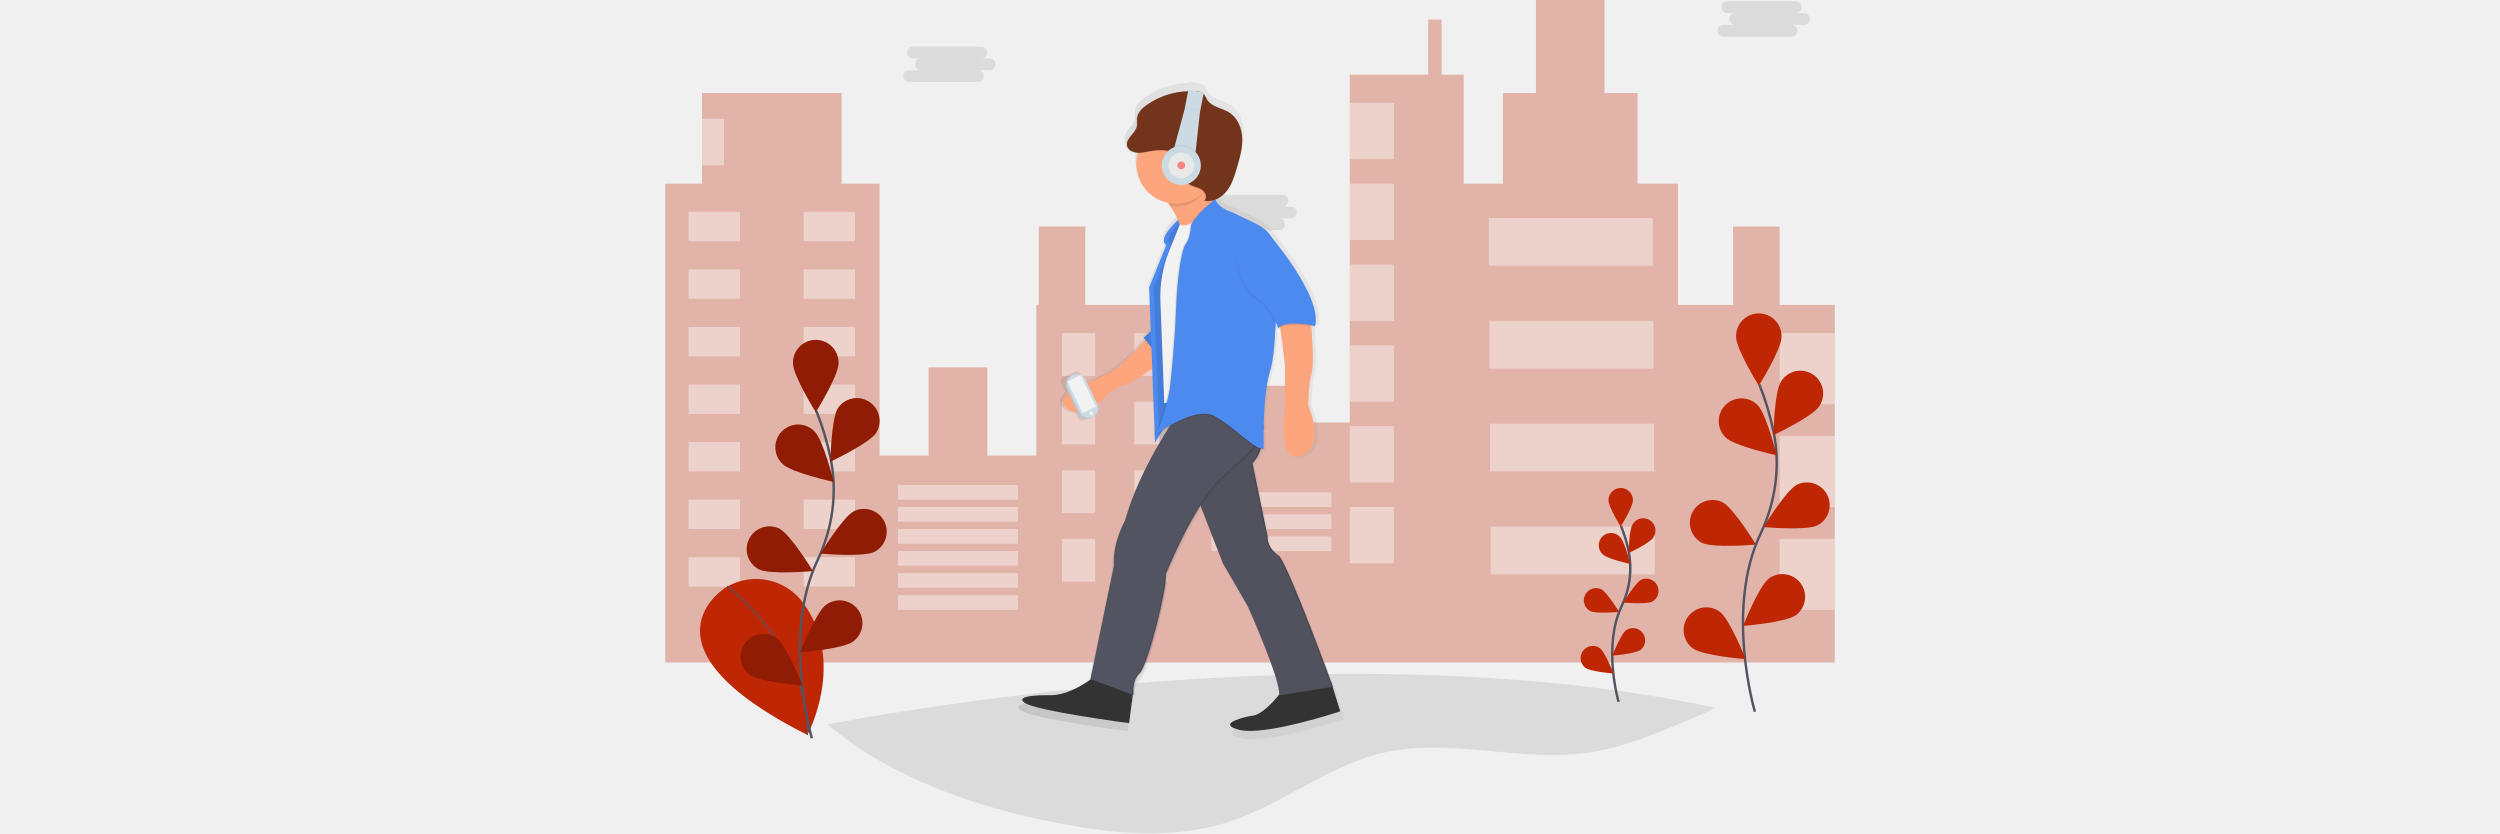
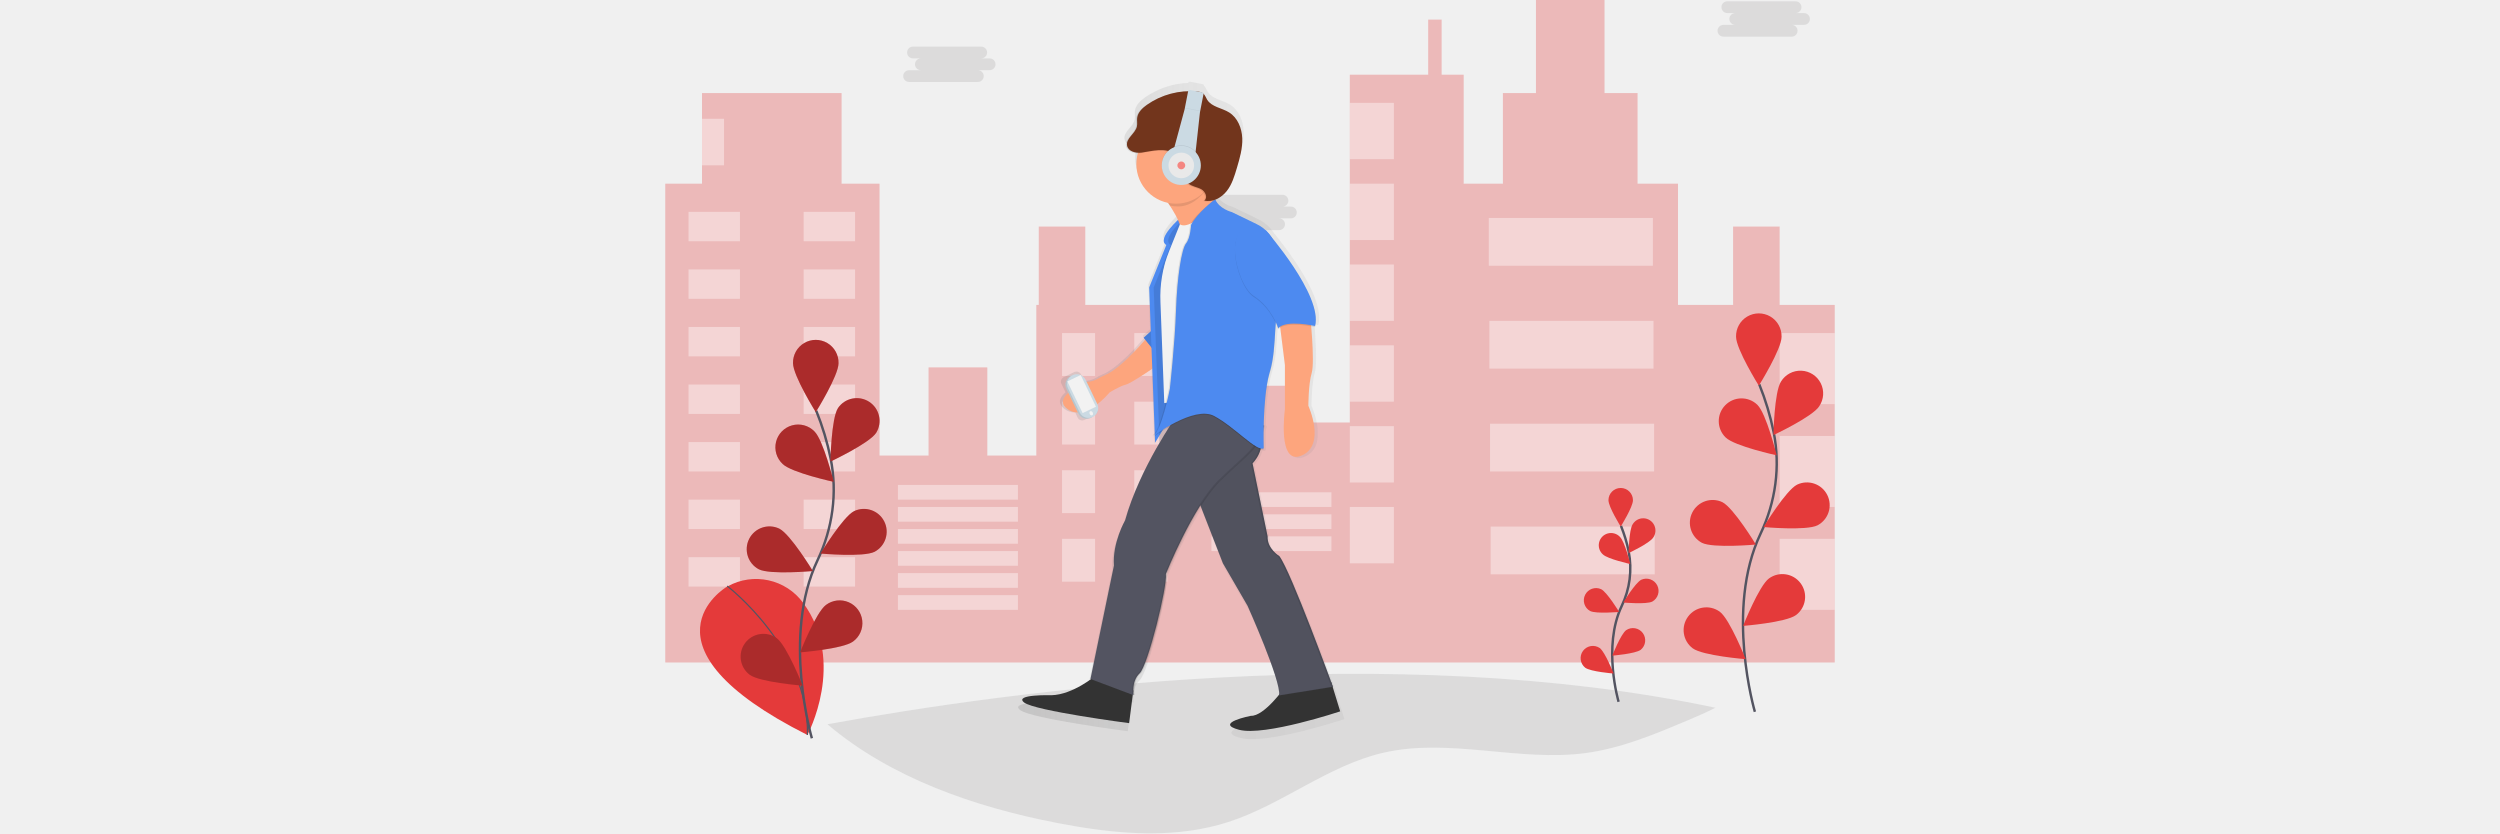
<svg xmlns="http://www.w3.org/2000/svg" xmlns:xlink="http://www.w3.org/1999/xlink" id="a1e1094a-0c8c-49ef-9e46-7b691cb0c375" data-name="Layer 1" width="150" height="50" viewBox="0 0 955 680.5">
  <defs>
    <linearGradient id="24f03e8c-5c7e-4fae-8483-b5d808403054" x1="410.65" y1="444.9" x2="677" y2="444.9" gradientUnits="userSpaceOnUse">
      <stop offset="0" stop-color="gray" stop-opacity="0.25" />
      <stop offset="0.54" stop-color="gray" stop-opacity="0.12" />
      <stop offset="1" stop-color="gray" stop-opacity="0.1" />
    </linearGradient>
    <linearGradient id="00c9c3cb-352a-4ad1-9ec3-c89fe8d1d33c" x1="518.88" y1="466.38" x2="520.07" y2="466.38" xlink:href="#24f03e8c-5c7e-4fae-8483-b5d808403054" />
    <linearGradient id="120917fe-dde0-4ef5-b791-4b8cdc7eaea0" x1="519.81" y1="467.31" x2="521.01" y2="467.31" xlink:href="#24f03e8c-5c7e-4fae-8483-b5d808403054" />
    <linearGradient id="d6588c0b-28b1-4044-81f0-862b52dadcf0" x1="519.81" y1="466.38" x2="521.01" y2="466.38" xlink:href="#24f03e8c-5c7e-4fae-8483-b5d808403054" />
  </defs>
  <path d="M-10.73,747.34" transform="translate(-122.5 -109.75)" fill="none" stroke="#535461" stroke-miterlimit="10" stroke-width="2" />
  <path d="M980.07,687.7c-7.12,3.67-14.58,6.84-21.94,10-27.19,11.48-54.79,23.06-84,27C819.27,732,762.66,712,708.76,724.48c-45.15,10.42-82.49,42.35-126.6,56.57-20.51,6.61-41.85,9.2-63.38,9.2H516q-4-.05-7.94-.2c-21.83-.82-43.75-4.05-65.15-8.18-67.57-13-136.34-36.83-188-80.7C405.33,673.69,715.18,631.51,980.07,687.7Z" transform="translate(-122.5 -109.75)" fill="#252223" opacity="0.1" />
-   <polygon points="910 249 910 185 872 185 872 249 827 249 827 150 794 150 794 76 767 76 767 0 711 0 711 76 684 76 684 150 652 150 652 61 634 61 634 16 623 16 623 61 559 61 559 345 510 345 510 315 480 315 480 345 431 345 431 249 343 249 343 185 305 185 305 249 303 249 303 372 263 372 263 300 215 300 215 372 175 372 175 150 144 150 144 76 30 76 30 150 0 150 0 541 175 541 303 541 431 541 559 541 652 541 827 541 955 541 955 249 910 249" fill="#bf2604" opacity="0.3" />
+   <polygon points="910 249 910 185 872 185 872 249 827 249 827 150 794 150 794 76 767 76 767 0 711 0 711 76 684 76 684 150 652 150 652 61 634 61 634 16 623 16 623 61 559 61 559 345 510 345 510 315 480 315 480 345 431 345 431 249 343 249 343 185 305 185 305 249 303 249 303 372 263 372 263 300 215 300 215 372 175 372 175 150 144 150 144 76 30 76 30 150 0 150 0 541 175 541 303 541 431 541 559 541 652 541 827 541 955 541 955 249 910 249" fill="#E43A3A" opacity="0.3" />
  <rect x="19" y="173" width="42" height="24" fill="#fff" opacity="0.4" />
  <rect x="235.5" y="282.75" width="42" height="24" transform="translate(390.5 479.75) rotate(-180)" fill="#fff" opacity="0.4" />
  <rect x="19" y="220" width="42" height="24" fill="#fff" opacity="0.4" />
  <rect x="235.5" y="329.75" width="42" height="24" transform="translate(390.5 573.75) rotate(-180)" fill="#fff" opacity="0.4" />
  <rect x="19" y="267" width="42" height="24" fill="#fff" opacity="0.4" />
  <rect x="235.5" y="376.75" width="42" height="24" transform="translate(390.5 667.75) rotate(-180)" fill="#fff" opacity="0.4" />
  <rect x="19" y="314" width="42" height="24" fill="#fff" opacity="0.4" />
  <rect x="235.5" y="423.75" width="42" height="24" transform="translate(390.5 761.75) rotate(-180)" fill="#fff" opacity="0.4" />
  <rect x="19" y="361" width="42" height="24" fill="#fff" opacity="0.4" />
  <rect x="235.5" y="470.75" width="42" height="24" transform="translate(390.5 855.75) rotate(-180)" fill="#fff" opacity="0.4" />
  <rect x="19" y="408" width="42" height="24" fill="#fff" opacity="0.4" />
  <rect x="235.5" y="517.75" width="42" height="24" transform="translate(390.5 949.75) rotate(-180)" fill="#fff" opacity="0.4" />
  <rect x="19" y="455" width="42" height="24" fill="#fff" opacity="0.4" />
  <rect x="235.5" y="564.75" width="42" height="24" transform="translate(390.5 1043.75) rotate(-180)" fill="#fff" opacity="0.4" />
  <rect x="190" y="396" width="98" height="12" fill="#fff" opacity="0.4" />
  <rect x="190" y="414" width="98" height="12" fill="#fff" opacity="0.4" />
  <rect x="190" y="432" width="98" height="12" fill="#fff" opacity="0.4" />
  <rect x="446" y="402" width="98" height="12" fill="#fff" opacity="0.4" />
  <rect x="446" y="420" width="98" height="12" fill="#fff" opacity="0.4" />
  <rect x="446" y="438" width="98" height="12" fill="#fff" opacity="0.4" />
  <rect x="190" y="450" width="98" height="12" fill="#fff" opacity="0.4" />
  <rect x="190" y="468" width="98" height="12" fill="#fff" opacity="0.4" />
  <rect x="190" y="486" width="98" height="12" fill="#fff" opacity="0.4" />
  <rect x="324" y="272" width="27" height="35" fill="#fff" opacity="0.4" />
  <rect x="505.5" y="381.75" width="27" height="35" transform="translate(915.5 688.75) rotate(-180)" fill="#fff" opacity="0.4" />
  <rect x="324" y="328" width="27" height="35" fill="#fff" opacity="0.4" />
  <rect x="505.5" y="437.75" width="27" height="35" transform="translate(915.5 800.75) rotate(-180)" fill="#fff" opacity="0.4" />
  <rect x="324" y="384" width="27" height="35" fill="#fff" opacity="0.4" />
  <rect x="505.5" y="493.75" width="27" height="35" transform="translate(915.5 912.75) rotate(-180)" fill="#fff" opacity="0.4" />
  <rect x="324" y="440" width="27" height="35" fill="#fff" opacity="0.4" />
  <rect x="505.5" y="549.75" width="27" height="35" transform="translate(915.5 1024.75) rotate(-180)" fill="#fff" opacity="0.4" />
  <rect x="559" y="84" width="36" height="46" fill="#fff" opacity="0.4" />
  <rect x="559" y="150" width="36" height="46" fill="#fff" opacity="0.4" />
  <rect x="559" y="216" width="36" height="46" fill="#fff" opacity="0.4" />
  <rect x="559" y="282" width="36" height="46" fill="#fff" opacity="0.4" />
  <rect x="559" y="348" width="36" height="46" fill="#fff" opacity="0.4" />
  <rect x="559" y="414" width="36" height="46" fill="#fff" opacity="0.4" />
  <rect x="672.5" y="178" width="134" height="39" fill="#fff" opacity="0.4" />
  <rect x="673" y="262" width="134" height="39" fill="#fff" opacity="0.4" />
  <rect x="673.5" y="346" width="134" height="39" fill="#fff" opacity="0.4" />
  <rect x="674" y="430" width="134" height="39" fill="#fff" opacity="0.4" />
  <rect x="30" y="97" width="18" height="38" fill="#fff" opacity="0.4" />
  <rect x="910" y="272" width="45" height="58" fill="#fff" opacity="0.4" />
  <rect x="910" y="356" width="45" height="58" fill="#fff" opacity="0.4" />
  <rect x="910" y="440" width="45" height="58" fill="#fff" opacity="0.4" />
-   <path d="M172.17,589.3S93.44,636.8,238.57,709.93c0,0,32-59.36-3.38-107.76a47.66,47.66,0,0,0-61.83-13.55Z" transform="translate(-122.5 -109.75)" fill="#bf2604" />
+   <path d="M172.17,589.3S93.44,636.8,238.57,709.93c0,0,32-59.36-3.38-107.76a47.66,47.66,0,0,0-61.83-13.55Z" transform="translate(-122.5 -109.75)" fill="#E43A3A" />
  <path d="M173.08,588.3s67.37,51.55,65.49,121.63" transform="translate(-122.5 -109.75)" fill="none" stroke="#535461" stroke-miterlimit="10" />
  <path d="M242.23,712.63s-24.67-83.76,4.63-145.41c12.3-25.87,16.38-54.92,10.7-83a222.5,222.5,0,0,0-11.75-39" transform="translate(-122.5 -109.75)" fill="none" stroke="#535461" stroke-miterlimit="10" stroke-width="2" />
-   <path d="M264,406.31c0,10.27-18.59,40-18.59,40s-18.59-29.77-18.59-40a18.59,18.59,0,1,1,37.17,0Z" transform="translate(-122.5 -109.75)" fill="#bf2604" />
-   <path d="M294.76,463.17c-5.58,8.62-37.36,23.5-37.36,23.5s.58-35.09,6.16-43.71a18.59,18.59,0,0,1,31.2,20.2Z" transform="translate(-122.5 -109.75)" fill="#bf2604" />
-   <path d="M293.41,560.34c-9.17,4.62-44.11,1.43-44.11,1.43s18.21-30,27.38-34.62a18.59,18.59,0,0,1,16.74,33.19Z" transform="translate(-122.5 -109.75)" fill="#bf2604" />
-   <path d="M275.84,633.63c-8.25,6.1-43.24,8.86-43.24,8.86s12.88-32.64,21.13-38.75a18.59,18.59,0,1,1,22.11,29.89Z" transform="translate(-122.5 -109.75)" fill="#bf2604" />
-   <path d="M218.37,488.66c7.36,7.15,41.67,14.56,41.67,14.56s-8.4-34.07-15.76-41.23a18.59,18.59,0,1,0-25.9,26.66Z" transform="translate(-122.5 -109.75)" fill="#bf2604" />
-   <path d="M198.91,574.63c9.17,4.62,44.11,1.43,44.11,1.43s-18.21-30-27.38-34.62a18.59,18.59,0,0,0-16.74,33.19Z" transform="translate(-122.5 -109.75)" fill="#bf2604" />
-   <path d="M191.46,660.79c8.25,6.1,43.24,8.86,43.24,8.86S221.82,637,213.56,630.9a18.59,18.59,0,0,0-22.11,29.89Z" transform="translate(-122.5 -109.75)" fill="#bf2604" />
+   <path d="M264,406.31c0,10.27-18.59,40-18.59,40s-18.59-29.77-18.59-40a18.59,18.59,0,1,1,37.17,0Z" transform="translate(-122.5 -109.75)" fill="#E43A3A" />
+   <path d="M294.76,463.17c-5.58,8.62-37.36,23.5-37.36,23.5s.58-35.09,6.16-43.71a18.59,18.59,0,0,1,31.2,20.2Z" transform="translate(-122.5 -109.75)" fill="#E43A3A" />
+   <path d="M293.41,560.34c-9.17,4.62-44.11,1.43-44.11,1.43s18.21-30,27.38-34.62a18.59,18.59,0,0,1,16.74,33.19Z" transform="translate(-122.5 -109.75)" fill="#E43A3A" />
+   <path d="M275.84,633.63c-8.25,6.1-43.24,8.86-43.24,8.86s12.88-32.64,21.13-38.75a18.59,18.59,0,1,1,22.11,29.89Z" transform="translate(-122.5 -109.75)" fill="#E43A3A" />
+   <path d="M218.37,488.66c7.36,7.15,41.67,14.56,41.67,14.56s-8.4-34.07-15.76-41.23a18.59,18.59,0,1,0-25.9,26.66Z" transform="translate(-122.5 -109.75)" fill="#E43A3A" />
+   <path d="M198.91,574.63c9.17,4.62,44.11,1.43,44.11,1.43s-18.21-30-27.38-34.62a18.59,18.59,0,0,0-16.74,33.19Z" transform="translate(-122.5 -109.75)" fill="#E43A3A" />
+   <path d="M191.46,660.79c8.25,6.1,43.24,8.86,43.24,8.86S221.82,637,213.56,630.9a18.59,18.59,0,0,0-22.11,29.89Z" transform="translate(-122.5 -109.75)" fill="#E43A3A" />
  <path d="M264,406.31c0,10.27-18.59,40-18.59,40s-18.59-29.77-18.59-40a18.59,18.59,0,1,1,37.17,0Z" transform="translate(-122.5 -109.75)" opacity="0.25" />
  <path d="M294.76,463.17c-5.58,8.62-37.36,23.5-37.36,23.5s.58-35.09,6.16-43.71a18.59,18.59,0,0,1,31.2,20.2Z" transform="translate(-122.5 -109.75)" opacity="0.25" />
  <path d="M293.41,560.34c-9.17,4.62-44.11,1.43-44.11,1.43s18.21-30,27.38-34.62a18.59,18.59,0,0,1,16.74,33.19Z" transform="translate(-122.5 -109.75)" opacity="0.25" />
  <path d="M275.84,633.63c-8.25,6.1-43.24,8.86-43.24,8.86s12.88-32.64,21.13-38.75a18.59,18.59,0,1,1,22.11,29.89Z" transform="translate(-122.5 -109.75)" opacity="0.25" />
  <path d="M218.37,488.66c7.36,7.15,41.67,14.56,41.67,14.56s-8.4-34.07-15.76-41.23a18.59,18.59,0,1,0-25.9,26.66Z" transform="translate(-122.5 -109.75)" opacity="0.25" />
  <path d="M198.91,574.63c9.17,4.62,44.11,1.43,44.11,1.43s-18.21-30-27.38-34.62a18.59,18.59,0,0,0-16.74,33.19Z" transform="translate(-122.5 -109.75)" opacity="0.25" />
  <path d="M191.46,660.79c8.25,6.1,43.24,8.86,43.24,8.86S221.82,637,213.56,630.9a18.59,18.59,0,0,0-22.11,29.89Z" transform="translate(-122.5 -109.75)" opacity="0.25" />
  <path d="M1012.28,691s-24.67-83.76,4.63-145.41c12.3-25.87,16.38-54.92,10.7-83a222.5,222.5,0,0,0-11.75-39" transform="translate(-122.5 -109.75)" fill="none" stroke="#535461" stroke-miterlimit="10" stroke-width="2" />
-   <path d="M1034.09,384.68c0,10.27-18.59,40-18.59,40s-18.59-29.77-18.59-40a18.59,18.59,0,1,1,37.17,0Z" transform="translate(-122.5 -109.75)" fill="#bf2604" />
-   <path d="M1064.81,441.54c-5.58,8.62-37.36,23.5-37.36,23.5s.58-35.09,6.16-43.71a18.59,18.59,0,1,1,31.2,20.2Z" transform="translate(-122.5 -109.75)" fill="#bf2604" />
-   <path d="M1063.47,538.71c-9.17,4.62-44.11,1.43-44.11,1.43s18.21-30,27.38-34.62a18.59,18.59,0,0,1,16.74,33.19Z" transform="translate(-122.5 -109.75)" fill="#bf2604" />
-   <path d="M1045.9,612c-8.25,6.1-43.24,8.86-43.24,8.86s12.88-32.64,21.13-38.75A18.59,18.59,0,0,1,1045.9,612Z" transform="translate(-122.5 -109.75)" fill="#bf2604" />
-   <path d="M988.42,467c7.36,7.15,41.67,14.56,41.67,14.56s-8.4-34.07-15.76-41.23A18.59,18.59,0,0,0,988.42,467Z" transform="translate(-122.5 -109.75)" fill="#bf2604" />
-   <path d="M969,553c9.17,4.62,44.11,1.43,44.11,1.43s-18.21-30-27.38-34.62A18.59,18.59,0,0,0,969,553Z" transform="translate(-122.5 -109.75)" fill="#bf2604" />
-   <path d="M961.51,639.16c8.25,6.1,43.24,8.86,43.24,8.86s-12.88-32.64-21.13-38.75a18.59,18.59,0,0,0-22.11,29.89Z" transform="translate(-122.5 -109.75)" fill="#bf2604" />
+   <path d="M1034.09,384.68c0,10.27-18.59,40-18.59,40s-18.59-29.77-18.59-40a18.59,18.59,0,1,1,37.17,0Z" transform="translate(-122.5 -109.75)" fill="#E43A3A" />
+   <path d="M1064.81,441.54c-5.58,8.62-37.36,23.5-37.36,23.5s.58-35.09,6.16-43.71a18.59,18.59,0,1,1,31.2,20.2Z" transform="translate(-122.5 -109.75)" fill="#E43A3A" />
+   <path d="M1063.47,538.71c-9.17,4.62-44.11,1.43-44.11,1.43s18.21-30,27.38-34.62a18.59,18.59,0,0,1,16.74,33.19Z" transform="translate(-122.5 -109.75)" fill="#E43A3A" />
+   <path d="M1045.9,612c-8.25,6.1-43.24,8.86-43.24,8.86s12.88-32.64,21.13-38.75A18.59,18.59,0,0,1,1045.9,612Z" transform="translate(-122.5 -109.75)" fill="#E43A3A" />
+   <path d="M988.42,467c7.36,7.15,41.67,14.56,41.67,14.56s-8.4-34.07-15.76-41.23A18.59,18.59,0,0,0,988.42,467Z" transform="translate(-122.5 -109.75)" fill="#E43A3A" />
+   <path d="M969,553c9.17,4.62,44.11,1.43,44.11,1.43s-18.21-30-27.38-34.62A18.59,18.59,0,0,0,969,553Z" transform="translate(-122.5 -109.75)" fill="#E43A3A" />
+   <path d="M961.51,639.16c8.25,6.1,43.24,8.86,43.24,8.86s-12.88-32.64-21.13-38.75a18.59,18.59,0,0,0-22.11,29.89Z" transform="translate(-122.5 -109.75)" fill="#E43A3A" />
  <path d="M901,682.85s-13.26-45,2.49-78.14a71.09,71.09,0,0,0,5.75-44.6,119.57,119.57,0,0,0-6.31-20.93" transform="translate(-122.5 -109.75)" fill="none" stroke="#535461" stroke-miterlimit="10" stroke-width="2" />
-   <path d="M912.72,518.23c0,5.52-10,21.51-10,21.51s-10-16-10-21.51a10,10,0,0,1,20,0Z" transform="translate(-122.5 -109.75)" fill="#bf2604" />
-   <path d="M929.23,548.79c-3,4.63-20.08,12.63-20.08,12.63s.31-18.86,3.31-23.49a10,10,0,1,1,16.77,10.86Z" transform="translate(-122.5 -109.75)" fill="#bf2604" />
-   <path d="M928.51,601c-4.93,2.48-23.71.77-23.71.77s9.79-16.12,14.71-18.6a10,10,0,0,1,9,17.84Z" transform="translate(-122.5 -109.75)" fill="#bf2604" />
-   <path d="M919.06,640.39c-4.44,3.28-23.24,4.76-23.24,4.76s6.92-17.54,11.36-20.82a10,10,0,0,1,11.88,16.06Z" transform="translate(-122.5 -109.75)" fill="#bf2604" />
-   <path d="M888.18,562.49c4,3.84,22.39,7.83,22.39,7.83s-4.51-18.31-8.47-22.15a10,10,0,1,0-13.92,14.33Z" transform="translate(-122.5 -109.75)" fill="#bf2604" />
-   <path d="M877.72,608.69c4.93,2.48,23.71.77,23.71.77s-9.79-16.12-14.71-18.6a10,10,0,0,0-9,17.84Z" transform="translate(-122.5 -109.75)" fill="#bf2604" />
-   <path d="M873.72,655c4.44,3.28,23.24,4.76,23.24,4.76S890,642.21,885.6,638.93A10,10,0,0,0,873.72,655Z" transform="translate(-122.5 -109.75)" fill="#bf2604" />
+   <path d="M912.72,518.23c0,5.52-10,21.51-10,21.51s-10-16-10-21.51a10,10,0,0,1,20,0Z" transform="translate(-122.5 -109.75)" fill="#E43A3A" />
+   <path d="M929.23,548.79c-3,4.63-20.08,12.63-20.08,12.63s.31-18.86,3.31-23.49a10,10,0,1,1,16.77,10.86Z" transform="translate(-122.5 -109.75)" fill="#E43A3A" />
+   <path d="M928.51,601c-4.93,2.48-23.71.77-23.71.77s9.79-16.12,14.71-18.6a10,10,0,0,1,9,17.84Z" transform="translate(-122.5 -109.75)" fill="#E43A3A" />
+   <path d="M919.06,640.39c-4.44,3.28-23.24,4.76-23.24,4.76s6.92-17.54,11.36-20.82a10,10,0,0,1,11.88,16.06Z" transform="translate(-122.5 -109.75)" fill="#E43A3A" />
+   <path d="M888.18,562.49c4,3.84,22.39,7.83,22.39,7.83s-4.51-18.31-8.47-22.15a10,10,0,1,0-13.92,14.33Z" transform="translate(-122.5 -109.75)" fill="#E43A3A" />
+   <path d="M877.72,608.69c4.93,2.48,23.71.77,23.71.77s-9.79-16.12-14.71-18.6a10,10,0,0,0-9,17.84Z" transform="translate(-122.5 -109.75)" fill="#E43A3A" />
+   <path d="M873.72,655c4.44,3.28,23.24,4.76,23.24,4.76S890,642.21,885.6,638.93A10,10,0,0,0,873.72,655Z" transform="translate(-122.5 -109.75)" fill="#E43A3A" />
  <path d="M387.18,157.43H380.3a4.82,4.82,0,1,0,0-9.63H324.57a4.82,4.82,0,0,0,0,9.63h6.88a4.82,4.82,0,1,0,0,9.63h-9.63a4.82,4.82,0,1,0,0,9.63h55.73a4.82,4.82,0,1,0,0-9.63h9.63a4.82,4.82,0,1,0,0-9.63Z" transform="translate(-122.5 -109.75)" fill="#252223" opacity="0.1" />
  <path d="M633.18,278.43H626.3a4.82,4.82,0,1,0,0-9.63H570.57a4.82,4.82,0,0,0,0,9.63h6.88a4.82,4.82,0,1,0,0,9.63h-9.63a4.82,4.82,0,1,0,0,9.63h55.73a4.82,4.82,0,1,0,0-9.63h9.63a4.82,4.82,0,1,0,0-9.63Z" transform="translate(-122.5 -109.75)" fill="#252223" opacity="0.1" />
  <path d="M1052.18,120.43h-6.88a4.82,4.82,0,1,0,0-9.63H989.57a4.82,4.82,0,0,0,0,9.63h6.88a4.82,4.82,0,1,0,0,9.63h-9.63a4.82,4.82,0,1,0,0,9.63h55.73a4.82,4.82,0,0,0,0-9.63h9.63a4.82,4.82,0,1,0,0-9.63Z" transform="translate(-122.5 -109.75)" fill="#252223" opacity="0.1" />
  <path d="M670.7,676.43l.22,0S635.83,580,626,566.93c0,0-10.29-6.08-9.82-16.37l-12.63-61.28s.19-.19.51-.54l.27-.3.31-.36a29.35,29.35,0,0,0,4.19-6.59l.2-.46a25.27,25.27,0,0,0,1.18-3.31,3.49,3.49,0,0,0,2.69-.14s0-.33,0-.92h0s-.12-3.63-.13-9.31c0-1.58,0-3.3,0-5.13.39-1.41.72-2.89,1-4.47l-.51-.24,0-.23-.43-.2c.35-13.45,1.49-30.64,4.78-42.35q.17-.62.36-1.23c3.89-12.79,4-28.4,5-41.6a42.42,42.42,0,0,1,2,5.11,7.81,7.81,0,0,1,1.69-1.43l3.92,31.37v37s-6.55,47.72,14,38.83,5.61-41.64,5.61-41.64,0-18.24,2.81-27.6c1.85-6.16.66-26.08-.38-39,2,.35,3.18.63,3.18.63a21.88,21.88,0,0,0,.61-5.73c.43-21.57-26.17-56.32-37-69.58a31.09,31.09,0,0,0-12.49-11l-20.81-10.08s-9.83-2.4-13.66-10c0-.13-.07-.26-.1-.39q.65-.29,1.28-.63a23.06,23.06,0,0,0,8.14-6.54c4.43-5.63,6.55-12.68,8.57-19.55,2.38-8.08,4.78-16.33,4.46-24.75s-3.86-17.17-11-21.64c-6.1-3.82-14.61-4.54-18.4-10.66-1-1.65-1.64-3.61-3-4.94a1.14,1.14,0,0,0-.92-1.18L551,176.44a1.14,1.14,0,0,0-1.34.9l0,.15a63.38,63.38,0,0,0-26.93,6.84,61.28,61.28,0,0,0-8.52,5c-3.85,2.72-7.64,6.33-8.19,11-.27,2.33.29,4.72-.18,7-1.27,6.11-9.46,10.09-8.26,16.22.81,4.16,5.52,5.95,9.93,6a33.22,33.22,0,0,0,25.25,41.48,95.94,95.94,0,0,1,8.4,14.3c-5.39,5.12-16.68,17-9.76,21L517,341.91l1.4,36.67L512.33,384l1.33,1.66c-6.8,7.92-22.54,25.23-34.05,29.84a35.58,35.58,0,0,0-4.8,2.36,19.37,19.37,0,0,1-6.89,2.7,19,19,0,0,0-3.16.62l-2.75-5.7a4.1,4.1,0,0,0-5.48-1.91l-1.69.81h0l-4,1.93-1.67.81h0l-1.26.61A4.1,4.1,0,0,0,446,423.2l3.33,6.9c-4.73,4.17-7.05,9.15-.6,13.79a14,14,0,0,0,8.55,2.7l2,4.19a4.1,4.1,0,0,0,5.48,1.91l2.93-1.42,5.68-2.74a4.1,4.1,0,0,0,1.91-5.48l-1.66-3.45a67.68,67.68,0,0,0,10.16-9.75s8.54-5.35,13.57-6.55c3.33-.79,15-8.46,22.24-13.32l2.06,54a11.46,11.46,0,0,1-1.58,1.94l1.61-1.14,0,.4a8.91,8.91,0,0,1-.69.74l.7-.5,0,.65a9,9,0,0,1-.73.78l.74-.52L522,472l3.52-5.84.22,5.84.82-1.36c-9.88,16.79-22.75,41.51-29.63,66.38,0,0-10.76,18.71-9.36,37.89l-19.65,95,.38.14c-6.4,4.62-19.89,13.09-33.12,13.43,0,0-31.81-.94-22.92,6.08s87.95,17.31,87.95,17.31l3-23.65.7.26s0-.13,0-.37l1,.37S503,671.72,510,665.17s23.39-73,22-83.27c0,0,12.56-31.39,28.28-56.42L578.76,573l20.58,35.55s27.38,60.88,26.5,74.44c-5.75,7-16,18-23.69,17.71,0,0-31.34,6.08-9.82,11.7S677,697,677,697Zm-137-217.66.19-.11c-1,1.51-2,3.18-3.14,5Z" transform="translate(-122.5 -109.75)" fill="url(#24f03e8c-5c7e-4fae-8483-b5d808403054)" />
  <path d="M520.07,465.94c-.77.56-1.19.87-1.19.87A5.07,5.07,0,0,0,520.07,465.94Z" transform="translate(-122.5 -109.75)" fill="url(#00c9c3cb-352a-4ad1-9ec3-c89fe8d1d33c)" />
  <path d="M521,466.88c-.77.56-1.19.87-1.19.87A5.07,5.07,0,0,0,521,466.88Z" transform="translate(-122.5 -109.75)" fill="url(#120917fe-dde0-4ef5-b791-4b8cdc7eaea0)" />
  <path d="M521,465.94c-.77.56-1.19.87-1.19.87A5.07,5.07,0,0,0,521,465.94Z" transform="translate(-122.5 -109.75)" fill="url(#d6588c0b-28b1-4044-81f0-862b52dadcf0)" />
  <path d="M628.05,671.5s-16.42,23.26-27.37,22.8c0,0-30.56,5.93-9.58,11.4s82.55-15.05,82.55-15.05l-7.32-23.85Z" transform="translate(-122.5 -109.75)" fill="#333" />
  <path d="M554.62,510l23.26,59.75L598,604.46s27.59,61.34,25.77,73.2l44-7.07s-34.21-94-43.78-106.72c0,0-10-5.93-9.58-16l-12.31-59.75s12-11.56,5.28-26q-.51-1.11-1.18-2.24C597,444.37,562.38,453,562.38,453Z" transform="translate(-122.5 -109.75)" fill="#535461" />
  <path d="M554.62,510l23.26,59.75L598,604.46s27.59,61.34,25.77,73.2l44-7.07s-34.21-94-43.78-106.72c0,0-10-5.93-9.58-16l-12.31-59.75s12-11.56,5.28-26q-.51-1.11-1.18-2.24C597,444.37,562.38,453,562.38,453Z" transform="translate(-122.5 -109.75)" opacity="0.03" />
  <g opacity="0.1">
    <path d="M623.95,563.87s-10-5.93-9.58-16l-12.31-59.75s12-11.56,5.28-26q-.51-1.11-1.18-2.24c-4.42-7.52-14.86-9.36-24.43-9.25,9.18.08,18.84,2.09,23.06,9.25q.67,1.13,1.18,2.24c6.69,14.48-5.28,26-5.28,26L613,547.9c-.46,10,9.58,16,9.58,16,9.58,12.77,43.78,106.72,43.78,106.72l-42.62,6.85c0,.07,0,.15,0,.22l44-7.07S633.53,576.64,623.95,563.87Z" transform="translate(-122.5 -109.75)" />
  </g>
  <path d="M473.9,661.47s-18.24,15.51-36,16c0,0-31-.91-22.35,5.93s85.74,16.88,85.74,16.88l3.43-26.69Z" transform="translate(-122.5 -109.75)" fill="#333" />
  <g opacity="0.1">
    <path d="M540.94,449.39s-30.1,42.42-42,85.29c0,0-10.49,18.24-9.12,36.94L470.7,664.21l35.12,13.23s-1.82-11.4,5-17.79,22.8-71.15,21.44-81.18c0,0,21.89-54.73,43.78-76.17s32.79-26.38,36-44.89C612.06,457.41,560.55,432.51,540.94,449.39Z" transform="translate(-122.5 -109.75)" />
  </g>
  <path d="M540,449.39s-30.1,42.42-42,85.29c0,0-10.49,18.24-9.12,36.94l-19.16,92.59,35.12,13.23s-1.82-11.4,5-17.79,22.8-71.15,21.44-81.18c0,0,21.89-54.73,43.78-76.17s32.79-26.38,36-44.89C611.15,457.41,559.64,432.51,540,449.39Z" transform="translate(-122.5 -109.75)" fill="#535461" />
  <g opacity="0.1">
    <path d="M559.47,443.07c22.61.27,50.77,13.88,50.77,13.88-3.22,18.51-14.11,23.45-36,44.89S530.45,578,530.45,578c1.37,10-14.59,74.8-21.44,81.18-6,5.56-5.34,14.91-5.09,17.25l1.44.54s-1.82-11.4,5-17.79S533.19,588,531.82,578c0,0,21.89-54.73,43.78-76.17s32.79-26.38,36-44.89C611.61,457,582.29,442.79,559.47,443.07Z" transform="translate(-122.5 -109.75)" />
  </g>
  <path d="M517.68,383.26s-21.77,27.11-36.46,33a34.69,34.69,0,0,0-4.68,2.3,18.89,18.89,0,0,1-6.72,2.63,16.47,16.47,0,0,0-5.09,1.34c-7.64,3.52-25.26,13-13.63,21.4,14.59,10.49,34.21-13.68,34.21-13.68s8.33-5.22,13.23-6.39S525.89,407,525.89,407Z" transform="translate(-122.5 -109.75)" fill="#fda57d" />
  <polygon points="399.28 268.03 390.62 275.79 403.39 291.75 399.28 268.03" fill="#4d8af0" />
  <g opacity="0.1">
    <polygon points="399.28 268.03 390.62 275.79 403.39 291.75 399.28 268.03" />
  </g>
  <path d="M543.74,287s-20.76,17.79-12.07,22.8l-14,34.66,4.83,126.79,19.79-32.84-13.52-71.15s-3.86-42.42,7.24-52.45l10.62-21Z" transform="translate(-122.5 -109.75)" fill="#4d8af0" />
  <g opacity="0.1">
    <path d="M547.39,287s-20.76,17.79-12.07,22.8l-14,34.66,4.83,126.79,19.79-32.84-13.52-71.15s-3.86-42.42,7.24-52.45l10.62-21Z" transform="translate(-122.5 -109.75)" />
  </g>
  <path d="M527.71,268.32s16.88,20.52,16.42,32.38,31.93-20.52,31.93-20.52-12.31-15.05-9.12-31S527.71,268.32,527.71,268.32Z" transform="translate(-122.5 -109.75)" fill="#fda57d" />
  <path d="M623.95,371.4l4.56,36.49v36s-6.39,46.52,13.68,37.86,5.47-40.59,5.47-40.59,0-17.79,2.74-26.91S649,365,649,365Z" transform="translate(-122.5 -109.75)" fill="#fda57d" />
  <path d="M561.46,285.2s-12.31,11.86-18.7,7.75L534,314.72a100,100,0,0,0-7.12,41.94L530,438.9l13.68-1.82,4.56-78,6.84-47.43Z" transform="translate(-122.5 -109.75)" fill="#f2f2f2" />
  <g opacity="0.1">
    <path d="M571.73,272.66S555.53,283.83,551,293.41c0,0-.46,10.49-4.1,15.05s-7.3,27.37-8.21,54.73-5,63.85-5,63.85-6.84,35.57-14.14,39.22c0,0,33.75-25.54,50.17-16.88s35.12,29.65,40.59,26.45c0,0-1.32-40,4.67-61.29q.17-.61.35-1.19c6.39-21,2.28-49.71,9.58-62,0,0,0-22.29-4.21-38.94a30.09,30.09,0,0,0-16.1-19.65l-20.28-9.82S573.55,281.32,571.73,272.66Z" transform="translate(-122.5 -109.75)" />
  </g>
  <g opacity="0.1">
    <path d="M571.73,272.66s-15.28,12.09-19.84,21.66c0,0-.46,10.49-4.1,15.05s-7.3,27.37-8.21,54.73-5,63.85-5,63.85-6.84,35.57-14.14,39.22c0,0,33.75-25.54,50.17-16.88s35.12,29.65,40.59,26.45c0,0-1.32-40,4.67-61.29q.17-.61.35-1.19c6.39-21,2.28-49.71,9.58-62,0,0,0-22.29-4.21-38.94a30.09,30.09,0,0,0-16.1-19.65l-20.28-9.82S573.55,281.32,571.73,272.66Z" transform="translate(-122.5 -109.75)" />
  </g>
  <path d="M571.5,272.43s-15.05,11.4-19.61,21c0,0-.46,10.49-4.1,15.05s-7.3,27.37-8.21,54.73-5,63.85-5,63.85-6.84,35.57-14.14,39.22c0,0,33.75-25.54,50.17-16.88S605.7,479,611.18,475.84c0,0-1.32-40,4.67-61.29q.17-.61.35-1.19c6.39-21,2.28-49.71,9.58-62,0,0,0-22.29-4.21-38.94a30.09,30.09,0,0,0-16.1-19.65l-20.28-9.82S574.92,280.41,571.5,272.43Z" transform="translate(-122.5 -109.75)" fill="#4d8af0" />
  <g opacity="0.1">
    <path d="M613.23,299.11s46.29,52.68,39.91,77.76c0,0-23.72-5.47-30.1,1.82,0,0-5-16.88-20.07-26.45S574,281.32,613.23,299.11Z" transform="translate(-122.5 -109.75)" />
  </g>
  <path d="M613.23,298.2s46.29,52.68,39.91,77.76c0,0-23.72-5.47-30.1,1.82,0,0-5-16.88-20.07-26.45S574,280.41,613.23,298.2Z" transform="translate(-122.5 -109.75)" fill="#4d8af0" />
  <g opacity="0.1">
    <path d="M568.08,259.43c-.72-3.68-.12-4,.68-8,3.19-16-39.22,19.16-39.22,19.16s2.36,2.87,5.29,7.09a32.52,32.52,0,0,0,6.57.67C553,278.36,562.35,268.57,568.08,259.43Z" transform="translate(-122.5 -109.75)" />
  </g>
  <circle cx="417.07" cy="133.94" r="32.38" fill="#fda57d" />
  <g opacity="0.1">
    <path d="M510.48,234.83c-4.77.64-10.85-1-11.77-5.67-1.16-6,6.82-9.85,8.06-15.81.46-2.24-.09-4.57.18-6.83.54-4.57,4.23-8.08,8-10.74a61.41,61.41,0,0,1,40.84-10.88,9.17,9.17,0,0,1,5.06,1.6c1.57,1.29,2.18,3.39,3.25,5.12,3.7,6,12,6.67,17.94,10.39,7,4.35,10.41,12.89,10.72,21.09s-2,16.25-4.35,24.13c-2,6.7-4,13.58-8.36,19.06s-11.49,9.32-18.28,7.67c3.11-2.24.85-7.44-2.52-9.27s-7.55-2.14-10.43-4.66-3.74-6.64-4.68-10.39c-1.18-4.73-2.9-9.53-6.35-13C531,229.89,518.79,233.71,510.48,234.83Z" transform="translate(-122.5 -109.75)" />
  </g>
  <path d="M511.39,234.38c-4.77.64-10.85-1-11.77-5.67-1.16-6,6.82-9.85,8.06-15.81.46-2.24-.09-4.57.18-6.83.54-4.57,4.23-8.08,8-10.74a61.41,61.41,0,0,1,40.84-10.88,9.17,9.17,0,0,1,5.06,1.6c1.57,1.29,2.18,3.39,3.25,5.12,3.7,6,12,6.67,17.94,10.39,7,4.35,10.41,12.89,10.72,21.09s-2,16.25-4.35,24.13c-2,6.7-4,13.58-8.36,19.06s-11.49,9.32-18.28,7.67c3.11-2.24.85-7.44-2.52-9.27s-7.55-2.14-10.43-4.66S546,252.94,545,249.19c-1.18-4.73-2.9-9.53-6.35-13C531.92,229.43,519.7,233.26,511.39,234.38Z" transform="translate(-122.5 -109.75)" fill="#72351c" />
  <path d="M559.12,201.52l2.93-15a1.11,1.11,0,0,0-.88-1.31l-10.35-2a1.11,1.11,0,0,0-1.31.88l-2.93,15-10,37.08,18.35,3.58Z" transform="translate(-122.5 -109.75)" fill="#cbdae3" />
  <g opacity="0.1">
    <circle cx="421.4" cy="134.63" r="15.96" />
  </g>
  <circle cx="421.4" cy="135.08" r="15.96" fill="#cbdae3" />
  <circle cx="421.4" cy="135.08" r="10.46" fill="#e9e9e9" />
  <circle cx="421.4" cy="135.08" r="3.19" fill="#f48681" />
  <rect x="546.68" y="198.95" width="12.77" height="0.46" transform="translate(-74.06 -212.08) rotate(11.05)" opacity="0.05" />
  <rect x="454.15" y="414.9" width="15.51" height="37.86" rx="7.75" ry="7.75" transform="translate(-265.09 133.94) rotate(-25.74)" fill="#cbdae3" />
  <g opacity="0.1">
    <rect x="454.15" y="414.9" width="15.51" height="37.86" rx="7.75" ry="7.75" transform="translate(-265.09 133.94) rotate(-25.74)" />
  </g>
  <rect x="455.36" y="414.2" width="15.96" height="37.86" rx="7.98" ry="7.98" transform="translate(-264.64 134.5) rotate(-25.74)" fill="#cbdae3" />
  <rect x="456.51" y="417.12" width="12.06" height="28.73" transform="translate(-264.01 133.99) rotate(-25.74)" fill="#f2f2f2" />
  <ellipse cx="470.38" cy="447.2" rx="1.37" ry="1.82" transform="translate(-270.06 138.96) rotate(-25.74)" fill="#f2f2f2" />
</svg>
